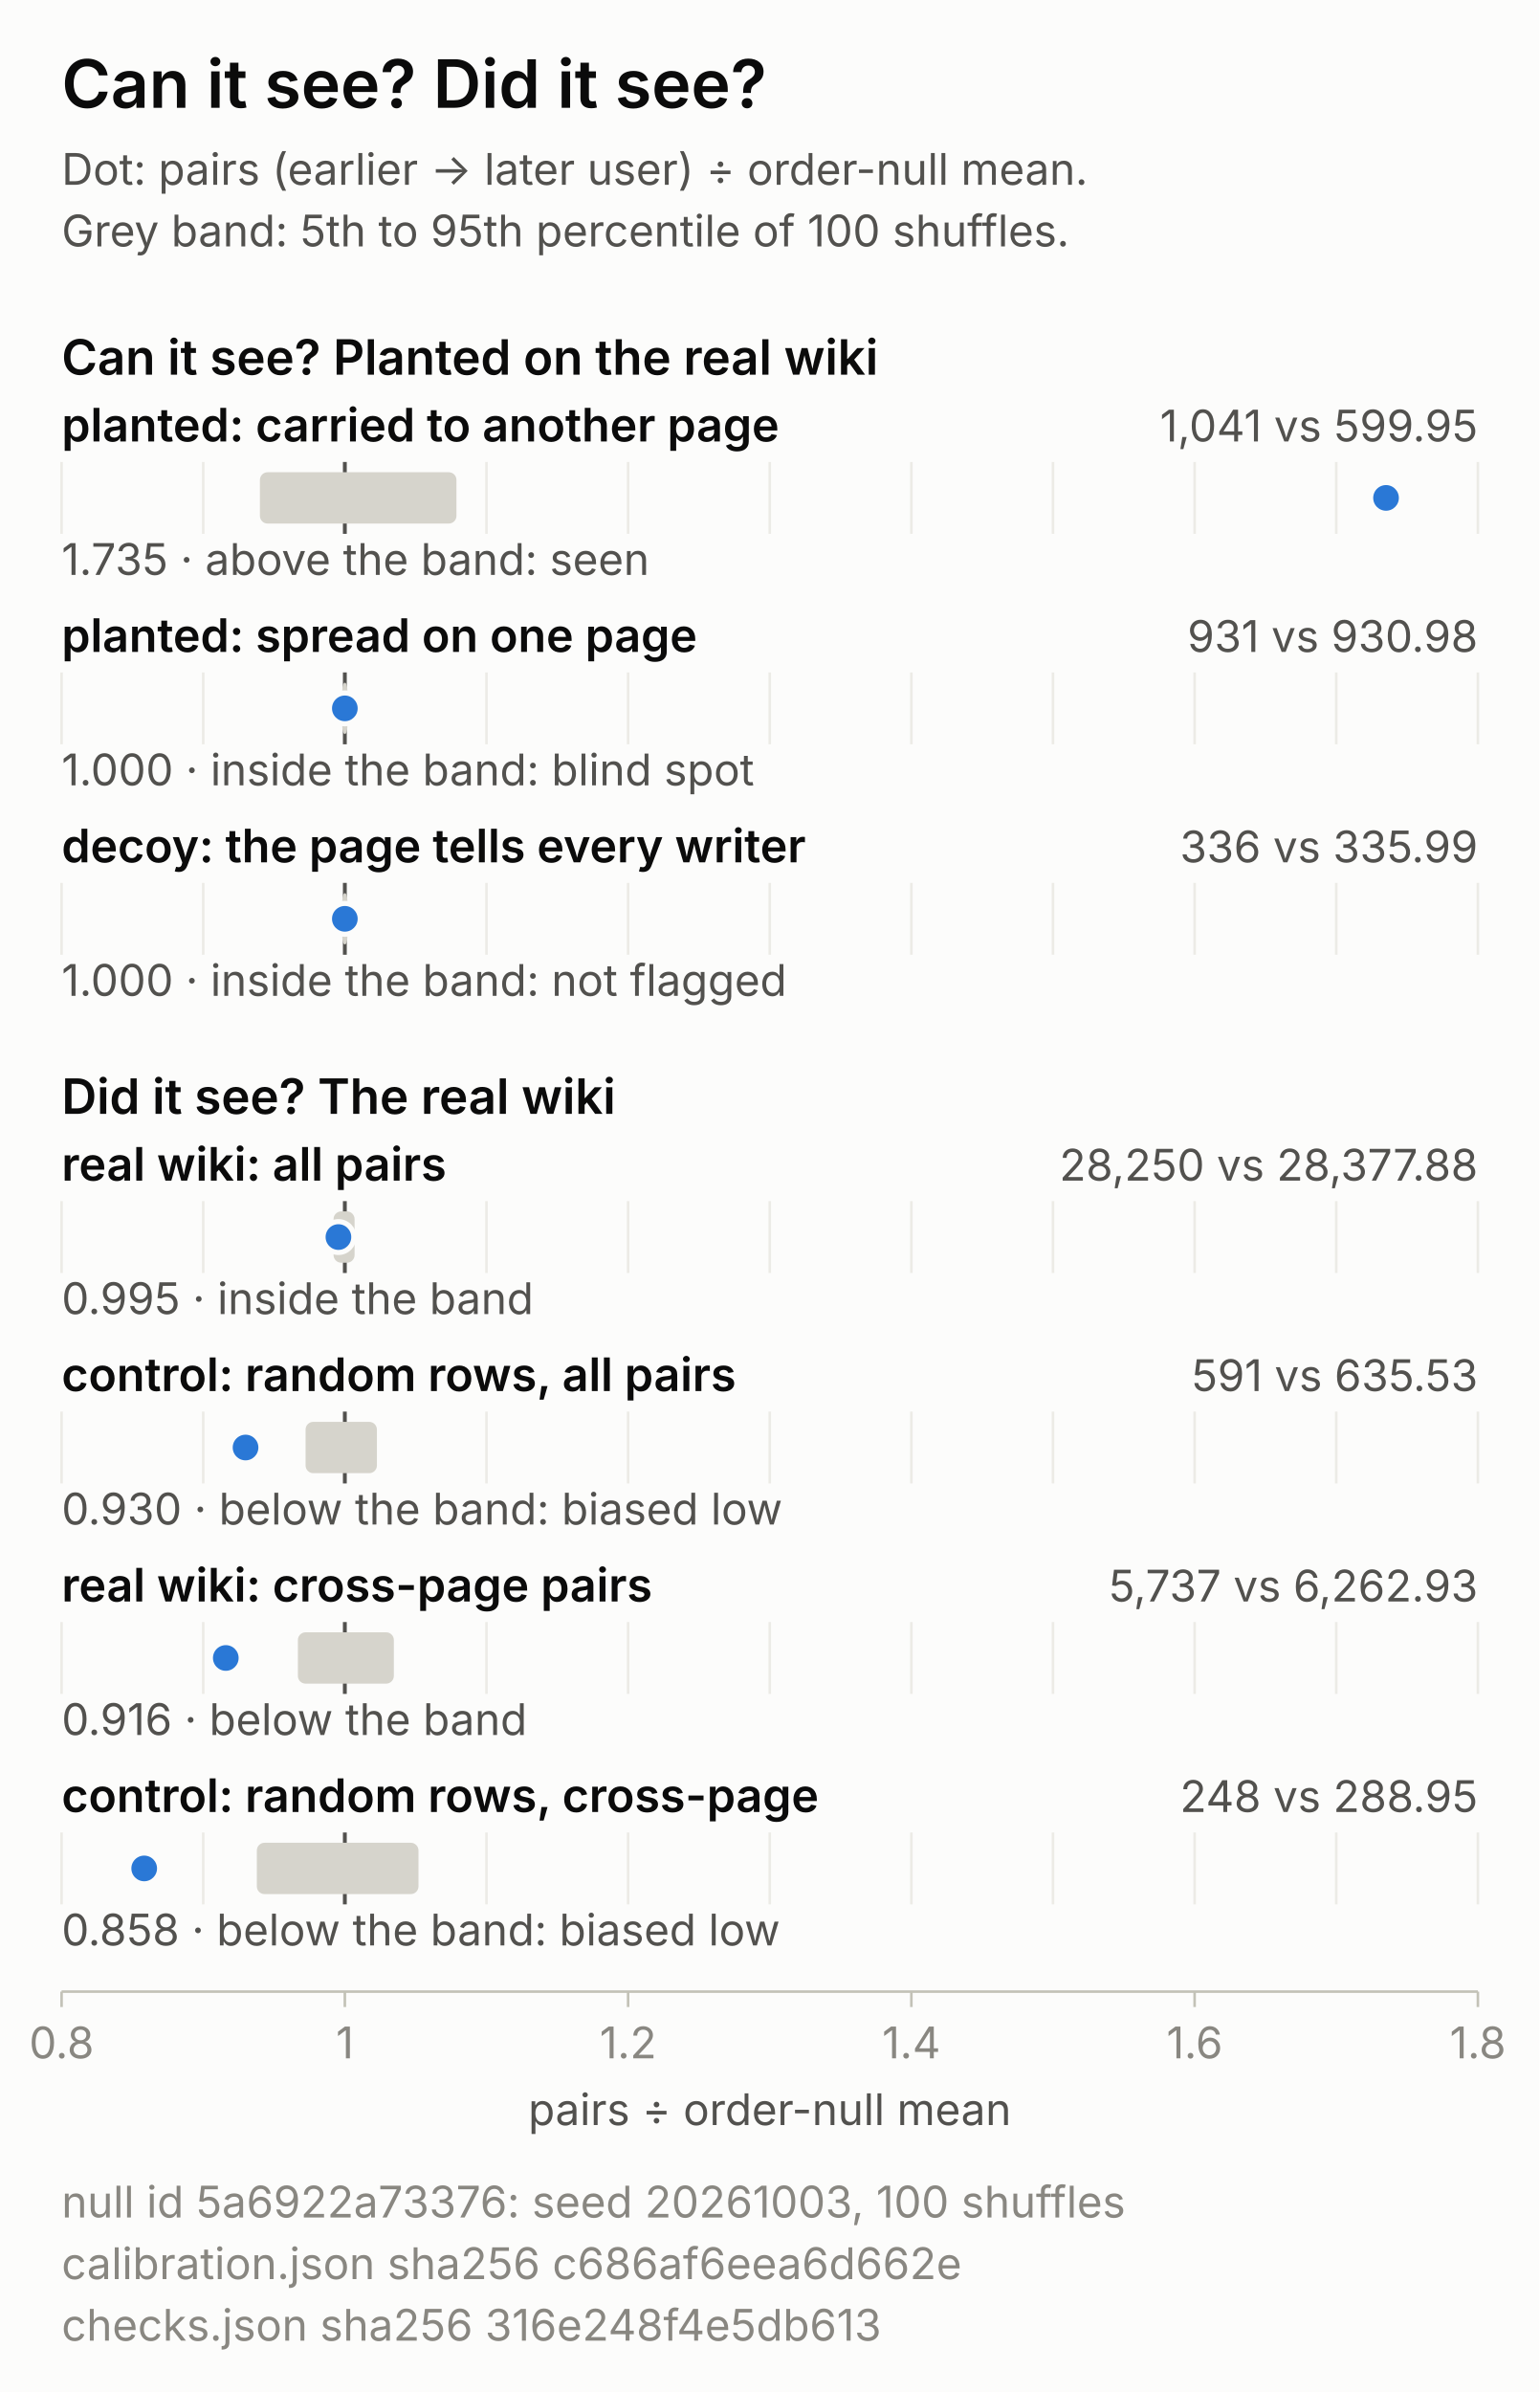
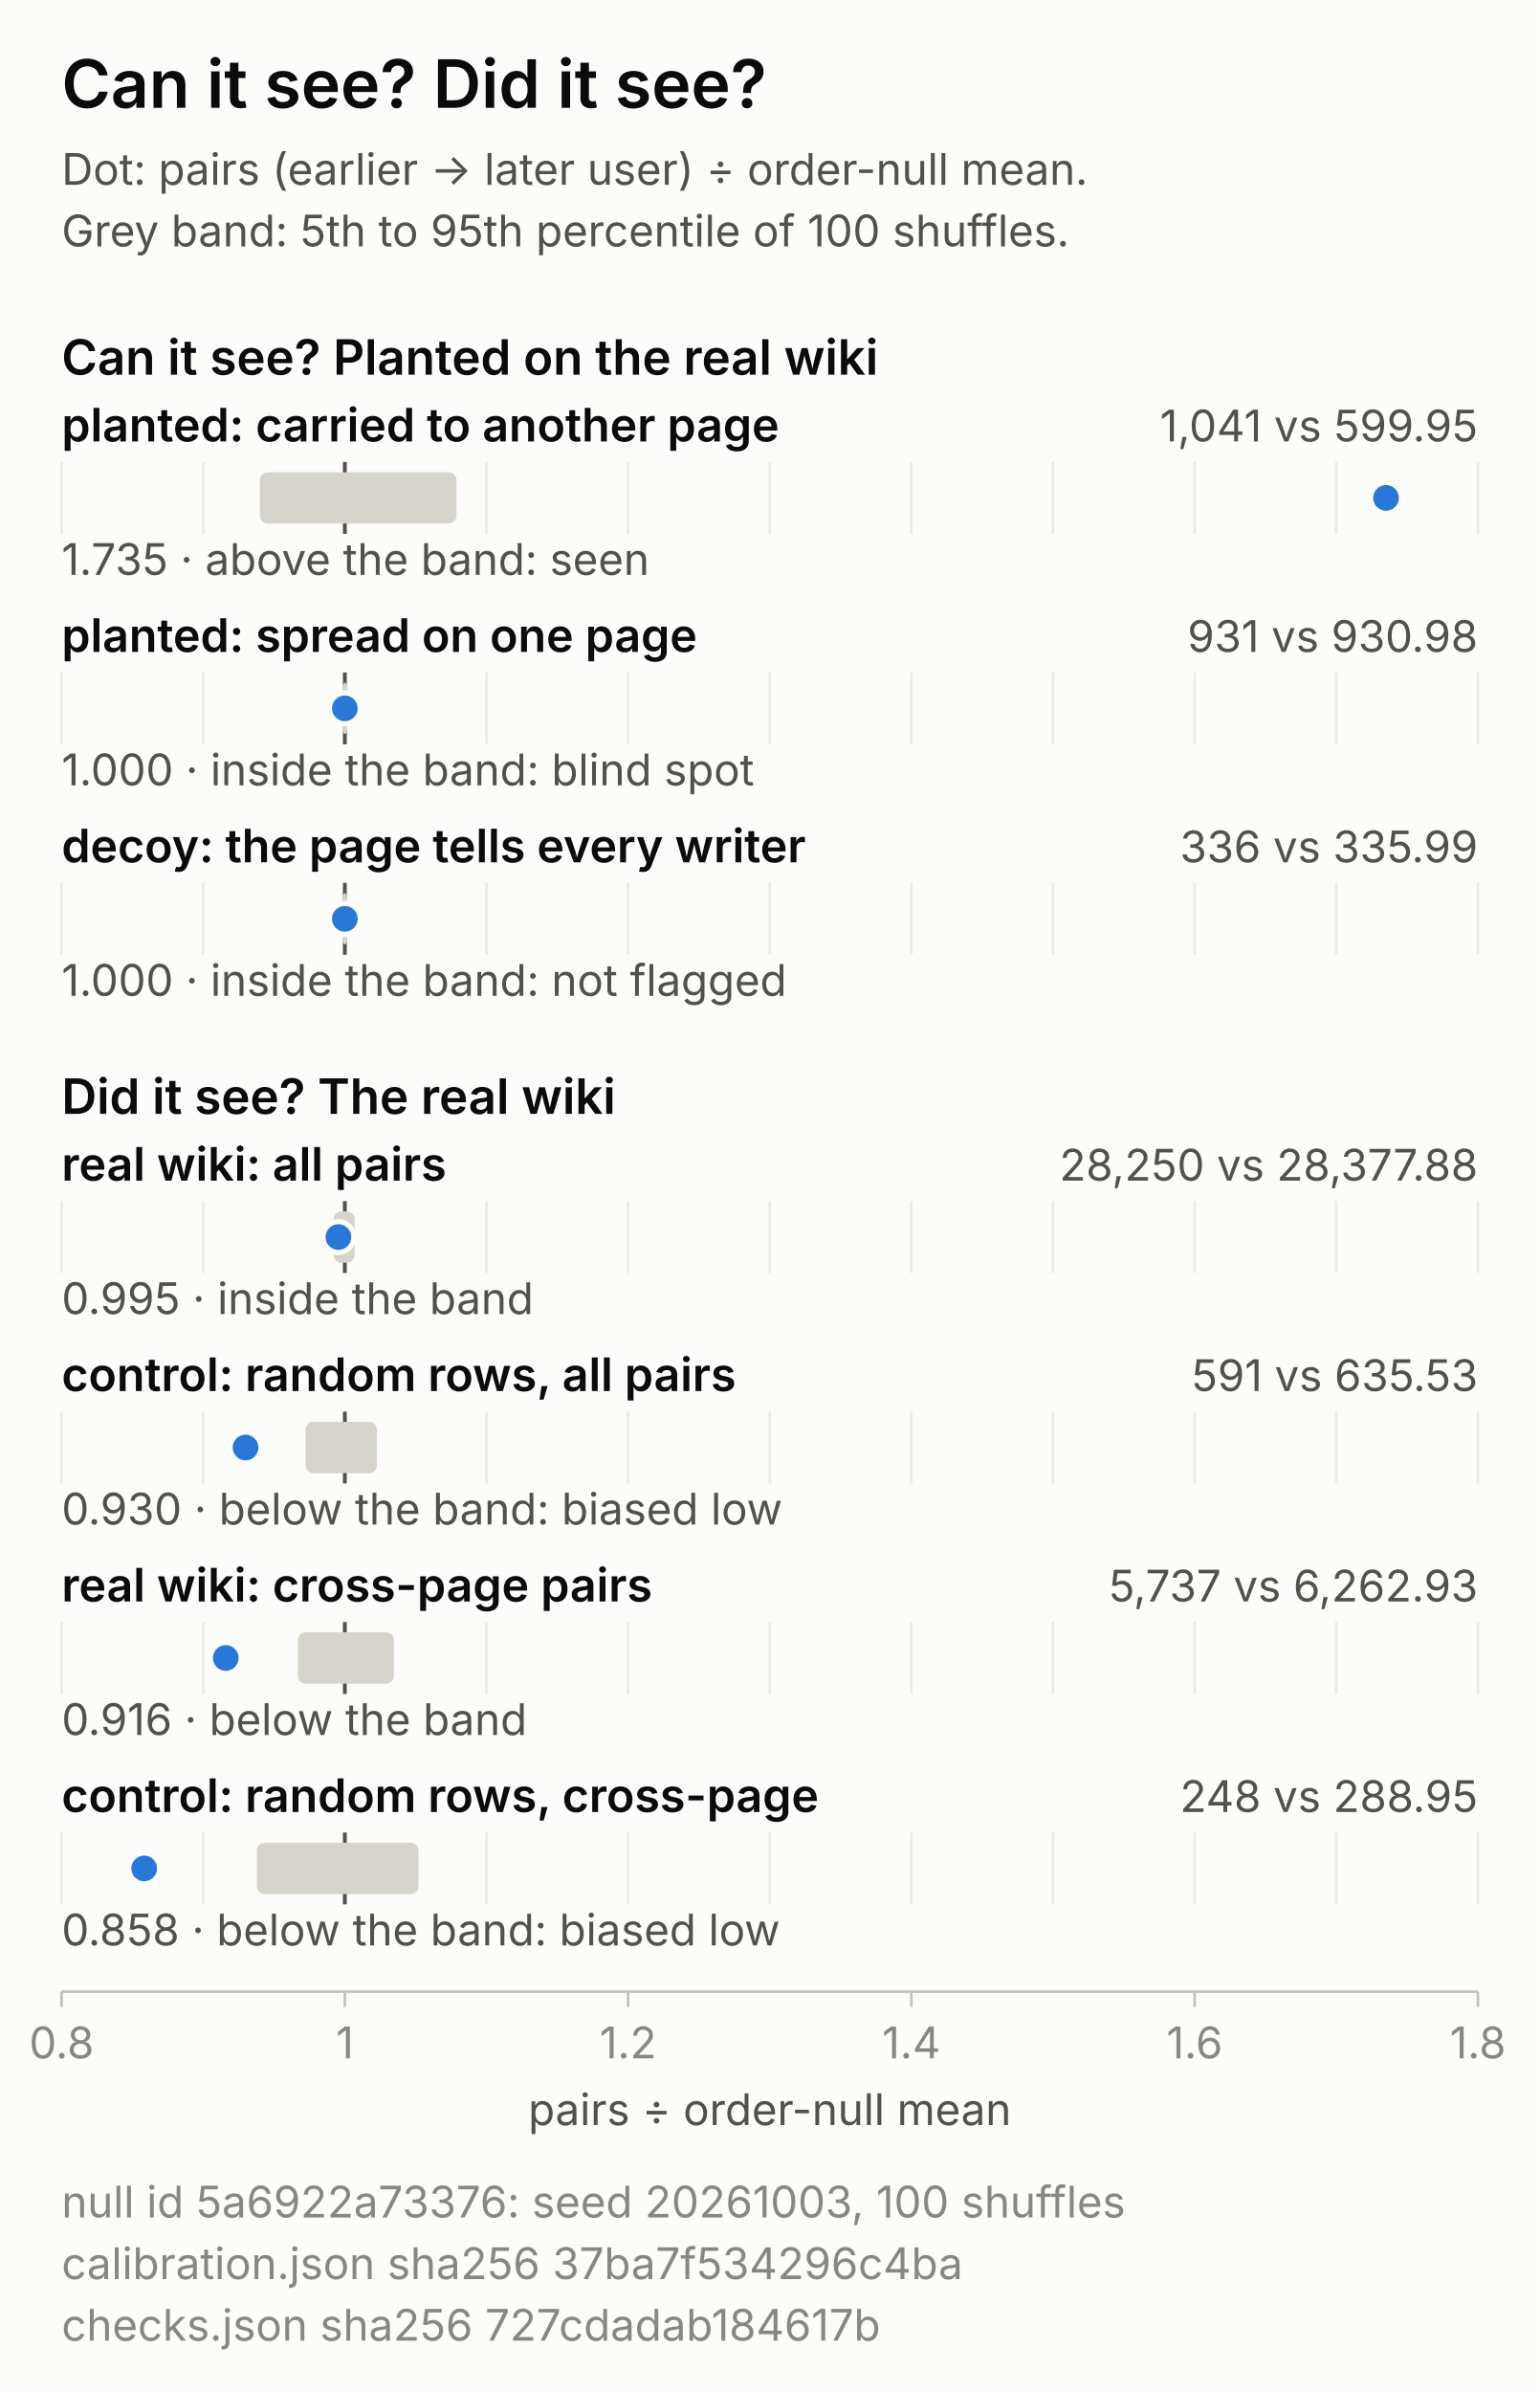
<svg xmlns="http://www.w3.org/2000/svg" width="600" height="932" viewBox="0 0 600 932" role="img" aria-labelledby="cis-title-el" font-family="system-ui, -apple-system, Segoe UI, sans-serif">
  <rect width="600" height="932" fill="#fcfcfb" />
  <text x="24" y="42" font-size="26" fill="#0b0b0b" font-weight="600" class="cis-title" id="cis-title">Can it see? Did it see?</text>
  <text x="24" y="72" font-size="17" fill="#52514e" class="cis-sub">Dot: pairs (earlier → later user) ÷ order-null mean.</text>
  <text x="24" y="96" font-size="17" fill="#52514e" class="cis-sub">Grey band: 5th to 95th percentile of 100 shuffles.</text>
  <text x="24" y="146" font-size="19" fill="#0b0b0b" font-weight="600" class="cis-section">Can it see? Planted on the real wiki</text>
  <g class="cis-row" id="cis-row-carry" data-row="carry" data-source="calibration.json" data-path="planted.carry.all_links" data-null="order:agent_day:lag0:default:seed20261003:n100" data-status="drawn" data-role="contact" data-observed="1041" data-mean="599.95" data-p05="564.0" data-p95="647.2">
    <text x="24" y="172" font-size="18" fill="#0b0b0b" font-weight="600" class="cis-label">planted: carried to another page</text>
    <line x1="24" y1="180" x2="24" y2="208" stroke="#ecebe6" stroke-width="1" />
    <line x1="79.2" y1="180" x2="79.2" y2="208" stroke="#ecebe6" stroke-width="1" />
    <line x1="134.4" y1="180" x2="134.4" y2="208" stroke="#52514e" stroke-width="1.5" />
    <line x1="189.6" y1="180" x2="189.6" y2="208" stroke="#ecebe6" stroke-width="1" />
    <line x1="244.8" y1="180" x2="244.8" y2="208" stroke="#ecebe6" stroke-width="1" />
    <line x1="300" y1="180" x2="300" y2="208" stroke="#ecebe6" stroke-width="1" />
    <line x1="355.2" y1="180" x2="355.2" y2="208" stroke="#ecebe6" stroke-width="1" />
    <line x1="410.4" y1="180" x2="410.4" y2="208" stroke="#ecebe6" stroke-width="1" />
    <line x1="465.6" y1="180" x2="465.6" y2="208" stroke="#ecebe6" stroke-width="1" />
    <line x1="520.8" y1="180" x2="520.8" y2="208" stroke="#ecebe6" stroke-width="1" />
    <line x1="576" y1="180" x2="576" y2="208" stroke="#ecebe6" stroke-width="1" />
    <rect class="cis-band" x="101.3" y="184" width="76.6" height="20" rx="3" fill="#d6d4cc" />
    <circle class="cis-dot" cx="540.2" cy="194" r="6" fill="#2a78d6" stroke="#fcfcfb" stroke-width="2" />
    <text x="576" y="172" font-size="17" fill="#52514e" text-anchor="end" class="cis-value">1,041 vs 599.95</text>
    <text x="24" y="224" font-size="17" fill="#52514e" class="cis-where">1.735 · above the band: seen</text>
  </g>
  <g class="cis-row" id="cis-row-same_page" data-row="same_page" data-source="calibration.json" data-path="planted.contagion.all_links" data-null="order:agent_day:lag0:default:seed20261003:n100" data-status="drawn" data-role="contact" data-observed="931" data-mean="930.98" data-p05="931.0" data-p95="931.0">
    <text x="24" y="254" font-size="18" fill="#0b0b0b" font-weight="600" class="cis-label">planted: spread on one page</text>
    <line x1="24" y1="262" x2="24" y2="290" stroke="#ecebe6" stroke-width="1" />
    <line x1="79.2" y1="262" x2="79.2" y2="290" stroke="#ecebe6" stroke-width="1" />
    <line x1="134.4" y1="262" x2="134.4" y2="290" stroke="#52514e" stroke-width="1.5" />
    <line x1="189.6" y1="262" x2="189.6" y2="290" stroke="#ecebe6" stroke-width="1" />
    <line x1="244.8" y1="262" x2="244.8" y2="290" stroke="#ecebe6" stroke-width="1" />
    <line x1="300" y1="262" x2="300" y2="290" stroke="#ecebe6" stroke-width="1" />
    <line x1="355.2" y1="262" x2="355.2" y2="290" stroke="#ecebe6" stroke-width="1" />
    <line x1="410.4" y1="262" x2="410.4" y2="290" stroke="#ecebe6" stroke-width="1" />
    <line x1="465.6" y1="262" x2="465.6" y2="290" stroke="#ecebe6" stroke-width="1" />
    <line x1="520.8" y1="262" x2="520.8" y2="290" stroke="#ecebe6" stroke-width="1" />
    <line x1="576" y1="262" x2="576" y2="290" stroke="#ecebe6" stroke-width="1" />
    <rect class="cis-band" x="133.4" y="266" width="2" height="20" rx="3" fill="#d6d4cc" />
    <circle class="cis-dot" cx="134.4" cy="276" r="6" fill="#2a78d6" stroke="#fcfcfb" stroke-width="2" />
    <text x="576" y="254" font-size="17" fill="#52514e" text-anchor="end" class="cis-value">931 vs 930.98</text>
    <text x="24" y="306" font-size="17" fill="#52514e" class="cis-where">1.000 · inside the band: blind spot</text>
  </g>
  <g class="cis-row" id="cis-row-page_instruction" data-row="page_instruction" data-source="calibration.json" data-path="planted.page_instruction.all_links" data-null="order:agent_day:lag0:default:seed20261003:n100" data-status="drawn" data-role="decoy" data-observed="336" data-mean="335.99" data-p05="336.0" data-p95="336.0">
    <text x="24" y="336" font-size="18" fill="#0b0b0b" font-weight="600" class="cis-label">decoy: the page tells every writer</text>
    <line x1="24" y1="344" x2="24" y2="372" stroke="#ecebe6" stroke-width="1" />
    <line x1="79.2" y1="344" x2="79.2" y2="372" stroke="#ecebe6" stroke-width="1" />
    <line x1="134.4" y1="344" x2="134.4" y2="372" stroke="#52514e" stroke-width="1.5" />
    <line x1="189.6" y1="344" x2="189.6" y2="372" stroke="#ecebe6" stroke-width="1" />
    <line x1="244.8" y1="344" x2="244.8" y2="372" stroke="#ecebe6" stroke-width="1" />
    <line x1="300" y1="344" x2="300" y2="372" stroke="#ecebe6" stroke-width="1" />
    <line x1="355.2" y1="344" x2="355.2" y2="372" stroke="#ecebe6" stroke-width="1" />
    <line x1="410.4" y1="344" x2="410.4" y2="372" stroke="#ecebe6" stroke-width="1" />
    <line x1="465.6" y1="344" x2="465.6" y2="372" stroke="#ecebe6" stroke-width="1" />
    <line x1="520.8" y1="344" x2="520.8" y2="372" stroke="#ecebe6" stroke-width="1" />
    <line x1="576" y1="344" x2="576" y2="372" stroke="#ecebe6" stroke-width="1" />
    <rect class="cis-band" x="133.4" y="348" width="2" height="20" rx="3" fill="#d6d4cc" />
    <circle class="cis-dot" cx="134.4" cy="358" r="6" fill="#2a78d6" stroke="#fcfcfb" stroke-width="2" />
    <text x="576" y="336" font-size="17" fill="#52514e" text-anchor="end" class="cis-value">336 vs 335.99</text>
    <text x="24" y="388" font-size="17" fill="#52514e" class="cis-where">1.000 · inside the band: not flagged</text>
  </g>
  <text x="24" y="434" font-size="19" fill="#0b0b0b" font-weight="600" class="cis-section">Did it see? The real wiki</text>
  <g class="cis-row" id="cis-row-real_all" data-row="real_all" data-source="checks.json" data-path="order_null.links_named" data-null="order:agent_day:lag0:default:seed20261003:n100" data-status="drawn" data-role="real" data-observed="28250" data-mean="28377.88" data-p05="28153.0" data-p95="28574.35">
    <text x="24" y="460" font-size="18" fill="#0b0b0b" font-weight="600" class="cis-label">real wiki: all pairs</text>
    <line x1="24" y1="468" x2="24" y2="496" stroke="#ecebe6" stroke-width="1" />
    <line x1="79.2" y1="468" x2="79.2" y2="496" stroke="#ecebe6" stroke-width="1" />
    <line x1="134.4" y1="468" x2="134.4" y2="496" stroke="#52514e" stroke-width="1.5" />
    <line x1="189.6" y1="468" x2="189.6" y2="496" stroke="#ecebe6" stroke-width="1" />
    <line x1="244.8" y1="468" x2="244.8" y2="496" stroke="#ecebe6" stroke-width="1" />
    <line x1="300" y1="468" x2="300" y2="496" stroke="#ecebe6" stroke-width="1" />
    <line x1="355.2" y1="468" x2="355.2" y2="496" stroke="#ecebe6" stroke-width="1" />
    <line x1="410.4" y1="468" x2="410.4" y2="496" stroke="#ecebe6" stroke-width="1" />
    <line x1="465.6" y1="468" x2="465.6" y2="496" stroke="#ecebe6" stroke-width="1" />
    <line x1="520.8" y1="468" x2="520.8" y2="496" stroke="#ecebe6" stroke-width="1" />
    <line x1="576" y1="468" x2="576" y2="496" stroke="#ecebe6" stroke-width="1" />
    <rect class="cis-band" x="130" y="472" width="8.2" height="20" rx="3" fill="#d6d4cc" />
    <circle class="cis-dot" cx="131.9" cy="482" r="6" fill="#2a78d6" stroke="#fcfcfb" stroke-width="2" />
    <text x="576" y="460" font-size="17" fill="#52514e" text-anchor="end" class="cis-value">28,250 vs 28,377.88</text>
    <text x="24" y="512" font-size="17" fill="#52514e" class="cis-where">0.995 · inside the band</text>
  </g>
  <g class="cis-row" id="cis-row-random_all" data-row="random_all" data-source="calibration.json" data-path="controls.random_400.all_links" data-null="order:agent_day:lag0:default:seed20261003:n100" data-status="drawn" data-role="control" data-observed="591" data-mean="635.53" data-p05="617.95" data-p95="650.0">
    <text x="24" y="542" font-size="18" fill="#0b0b0b" font-weight="600" class="cis-label">control: random rows, all pairs</text>
    <line x1="24" y1="550" x2="24" y2="578" stroke="#ecebe6" stroke-width="1" />
    <line x1="79.2" y1="550" x2="79.2" y2="578" stroke="#ecebe6" stroke-width="1" />
    <line x1="134.4" y1="550" x2="134.4" y2="578" stroke="#52514e" stroke-width="1.5" />
    <line x1="189.6" y1="550" x2="189.6" y2="578" stroke="#ecebe6" stroke-width="1" />
    <line x1="244.8" y1="550" x2="244.8" y2="578" stroke="#ecebe6" stroke-width="1" />
    <line x1="300" y1="550" x2="300" y2="578" stroke="#ecebe6" stroke-width="1" />
    <line x1="355.2" y1="550" x2="355.2" y2="578" stroke="#ecebe6" stroke-width="1" />
    <line x1="410.4" y1="550" x2="410.4" y2="578" stroke="#ecebe6" stroke-width="1" />
    <line x1="465.6" y1="550" x2="465.6" y2="578" stroke="#ecebe6" stroke-width="1" />
    <line x1="520.8" y1="550" x2="520.8" y2="578" stroke="#ecebe6" stroke-width="1" />
    <line x1="576" y1="550" x2="576" y2="578" stroke="#ecebe6" stroke-width="1" />
    <rect class="cis-band" x="119.1" y="554" width="27.8" height="20" rx="3" fill="#d6d4cc" />
    <circle class="cis-dot" cx="95.7" cy="564" r="6" fill="#2a78d6" stroke="#fcfcfb" stroke-width="2" />
    <text x="576" y="542" font-size="17" fill="#52514e" text-anchor="end" class="cis-value">591 vs 635.53</text>
    <text x="24" y="594" font-size="17" fill="#52514e" class="cis-where">0.930 · below the band: biased low</text>
  </g>
  <g class="cis-row" id="cis-row-real_cross" data-row="real_cross" data-source="calibration.json" data-path="real.cross_page" data-null="order:agent_day:lag0:default:seed20261003:n100" data-status="drawn" data-role="real" data-observed="5737" data-mean="6262.93" data-p05="6055.75" data-p95="6480.2">
    <text x="24" y="624" font-size="18" fill="#0b0b0b" font-weight="600" class="cis-label">real wiki: cross-page pairs</text>
    <line x1="24" y1="632" x2="24" y2="660" stroke="#ecebe6" stroke-width="1" />
    <line x1="79.2" y1="632" x2="79.2" y2="660" stroke="#ecebe6" stroke-width="1" />
    <line x1="134.4" y1="632" x2="134.4" y2="660" stroke="#52514e" stroke-width="1.5" />
    <line x1="189.6" y1="632" x2="189.6" y2="660" stroke="#ecebe6" stroke-width="1" />
    <line x1="244.8" y1="632" x2="244.8" y2="660" stroke="#ecebe6" stroke-width="1" />
    <line x1="300" y1="632" x2="300" y2="660" stroke="#ecebe6" stroke-width="1" />
    <line x1="355.2" y1="632" x2="355.2" y2="660" stroke="#ecebe6" stroke-width="1" />
    <line x1="410.4" y1="632" x2="410.4" y2="660" stroke="#ecebe6" stroke-width="1" />
    <line x1="465.6" y1="632" x2="465.6" y2="660" stroke="#ecebe6" stroke-width="1" />
    <line x1="520.8" y1="632" x2="520.8" y2="660" stroke="#ecebe6" stroke-width="1" />
    <line x1="576" y1="632" x2="576" y2="660" stroke="#ecebe6" stroke-width="1" />
    <rect class="cis-band" x="116.1" y="636" width="37.4" height="20" rx="3" fill="#d6d4cc" />
    <circle class="cis-dot" cx="88" cy="646" r="6" fill="#2a78d6" stroke="#fcfcfb" stroke-width="2" />
    <text x="576" y="624" font-size="17" fill="#52514e" text-anchor="end" class="cis-value">5,737 vs 6,262.93</text>
    <text x="24" y="676" font-size="17" fill="#52514e" class="cis-where">0.916 · below the band</text>
  </g>
  <g class="cis-row" id="cis-row-random_cross" data-row="random_cross" data-source="calibration.json" data-path="controls.random_400.cross_page" data-null="order:agent_day:lag0:default:seed20261003:n100" data-status="drawn" data-role="control" data-observed="248" data-mean="288.95" data-p05="271.0" data-p95="304.0">
    <text x="24" y="706" font-size="18" fill="#0b0b0b" font-weight="600" class="cis-label">control: random rows, cross-page</text>
    <line x1="24" y1="714" x2="24" y2="742" stroke="#ecebe6" stroke-width="1" />
    <line x1="79.2" y1="714" x2="79.2" y2="742" stroke="#ecebe6" stroke-width="1" />
    <line x1="134.4" y1="714" x2="134.4" y2="742" stroke="#52514e" stroke-width="1.5" />
    <line x1="189.6" y1="714" x2="189.6" y2="742" stroke="#ecebe6" stroke-width="1" />
    <line x1="244.8" y1="714" x2="244.8" y2="742" stroke="#ecebe6" stroke-width="1" />
    <line x1="300" y1="714" x2="300" y2="742" stroke="#ecebe6" stroke-width="1" />
    <line x1="355.2" y1="714" x2="355.2" y2="742" stroke="#ecebe6" stroke-width="1" />
    <line x1="410.4" y1="714" x2="410.4" y2="742" stroke="#ecebe6" stroke-width="1" />
    <line x1="465.6" y1="714" x2="465.6" y2="742" stroke="#ecebe6" stroke-width="1" />
    <line x1="520.8" y1="714" x2="520.8" y2="742" stroke="#ecebe6" stroke-width="1" />
    <line x1="576" y1="714" x2="576" y2="742" stroke="#ecebe6" stroke-width="1" />
    <rect class="cis-band" x="100.1" y="718" width="63" height="20" rx="3" fill="#d6d4cc" />
    <circle class="cis-dot" cx="56.2" cy="728" r="6" fill="#2a78d6" stroke="#fcfcfb" stroke-width="2" />
    <text x="576" y="706" font-size="17" fill="#52514e" text-anchor="end" class="cis-value">248 vs 288.95</text>
    <text x="24" y="758" font-size="17" fill="#52514e" class="cis-where">0.858 · below the band: biased low</text>
  </g>
  <g class="cis-axis" data-lo="0.8" data-hi="1.8" data-x0="24" data-x1="576">
    <line x1="24" y1="776" x2="576" y2="776" stroke="#c3c2b7" stroke-width="1" />
    <line class="cis-tick" data-v="0.8" x1="24" y1="776" x2="24" y2="782" stroke="#c3c2b7" stroke-width="1" />
    <text x="24" y="802" font-size="17" fill="#898781" text-anchor="middle" class="cis-tick-label">0.8</text>
    <line class="cis-tick" data-v="1" x1="134.4" y1="776" x2="134.4" y2="782" stroke="#c3c2b7" stroke-width="1" />
    <text x="134.4" y="802" font-size="17" fill="#898781" text-anchor="middle" class="cis-tick-label">1</text>
    <line class="cis-tick" data-v="1.2" x1="244.8" y1="776" x2="244.8" y2="782" stroke="#c3c2b7" stroke-width="1" />
    <text x="244.8" y="802" font-size="17" fill="#898781" text-anchor="middle" class="cis-tick-label">1.2</text>
    <line class="cis-tick" data-v="1.4" x1="355.2" y1="776" x2="355.2" y2="782" stroke="#c3c2b7" stroke-width="1" />
    <text x="355.2" y="802" font-size="17" fill="#898781" text-anchor="middle" class="cis-tick-label">1.4</text>
    <line class="cis-tick" data-v="1.6" x1="465.6" y1="776" x2="465.6" y2="782" stroke="#c3c2b7" stroke-width="1" />
    <text x="465.6" y="802" font-size="17" fill="#898781" text-anchor="middle" class="cis-tick-label">1.6</text>
    <line class="cis-tick" data-v="1.8" x1="576" y1="776" x2="576" y2="782" stroke="#c3c2b7" stroke-width="1" />
    <text x="576" y="802" font-size="17" fill="#898781" text-anchor="middle" class="cis-tick-label">1.8</text>
  </g>
  <text x="300" y="828" font-size="17" fill="#52514e" text-anchor="middle" class="cis-x-label" id="cis-x-label">pairs ÷ order-null mean</text>
  <text x="24" y="864" font-size="17" fill="#898781" class="cis-null-id">null id 5a6922a73376: seed 20261003, 100 shuffles</text>
-   <text x="24" y="888" font-size="17" fill="#898781" class="cis-hash">calibration.json sha256 c686af6eea6d662e</text>
-   <text x="24" y="912" font-size="17" fill="#898781" class="cis-hash">checks.json sha256 316e248f4e5db613</text>
+   <text x="24" y="888" font-size="17" fill="#898781" class="cis-hash">calibration.json sha256 37ba7f534296c4ba</text>
+   <text x="24" y="912" font-size="17" fill="#898781" class="cis-hash">checks.json sha256 727cdadab184617b</text>
</svg>
